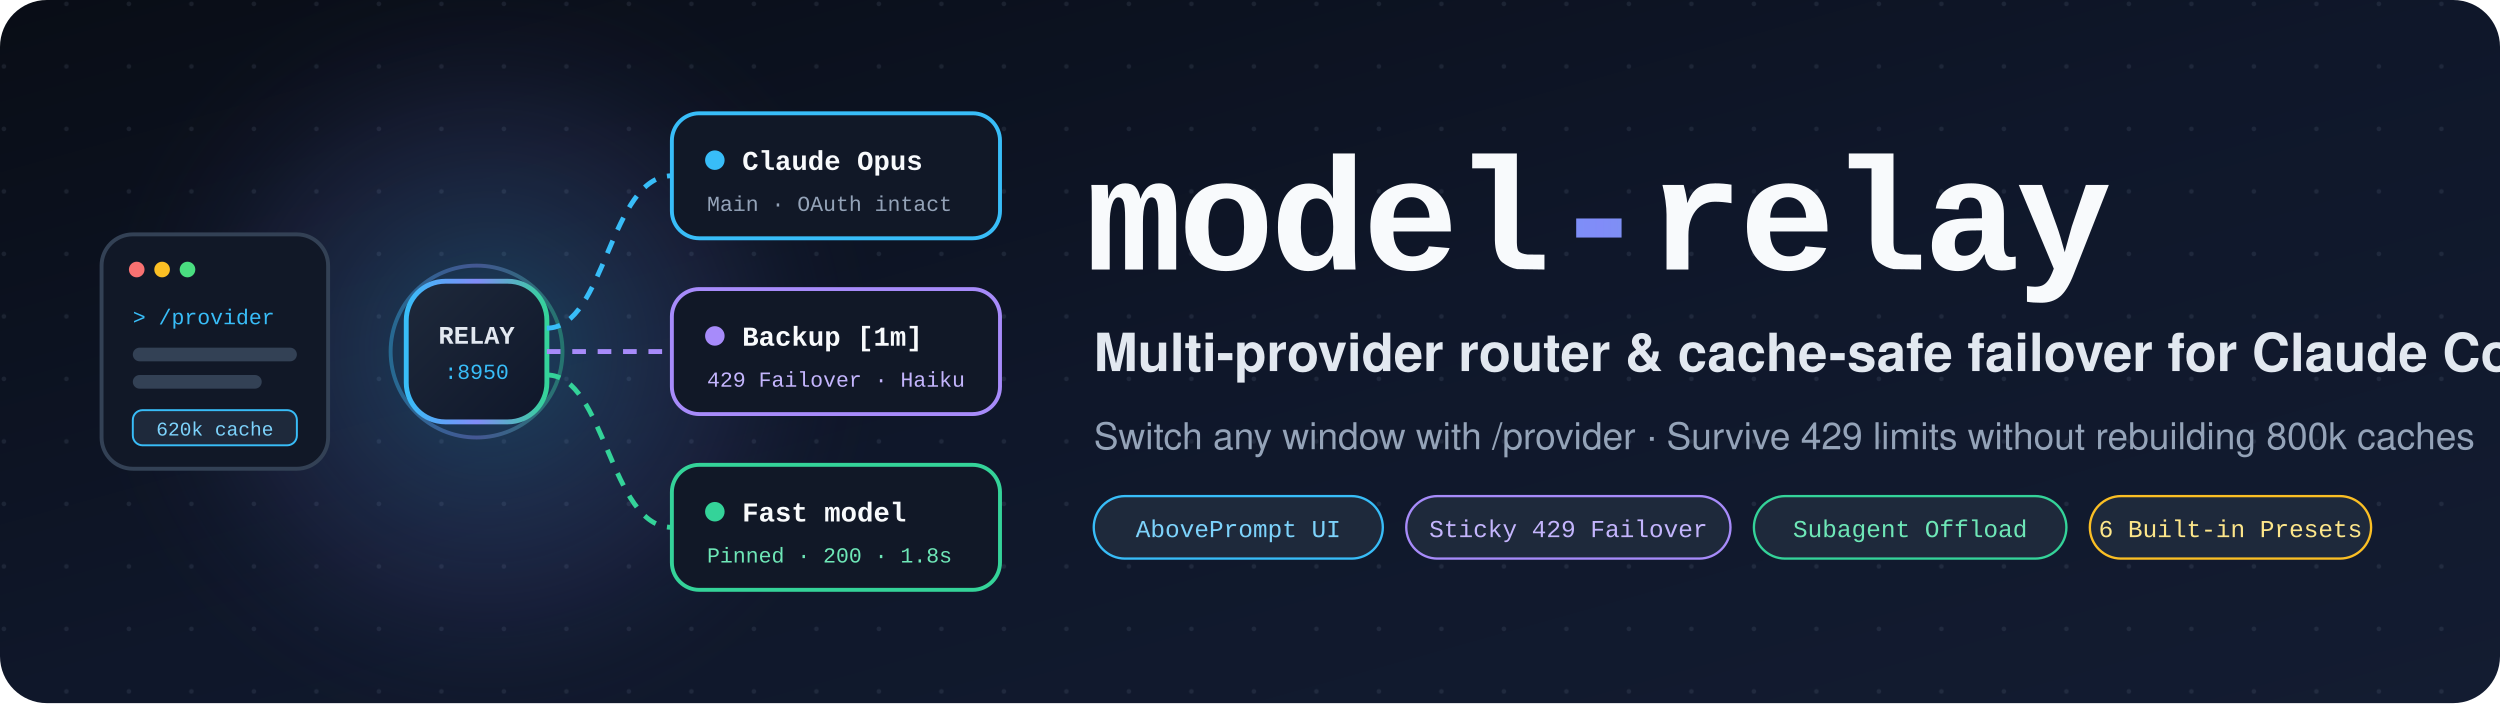
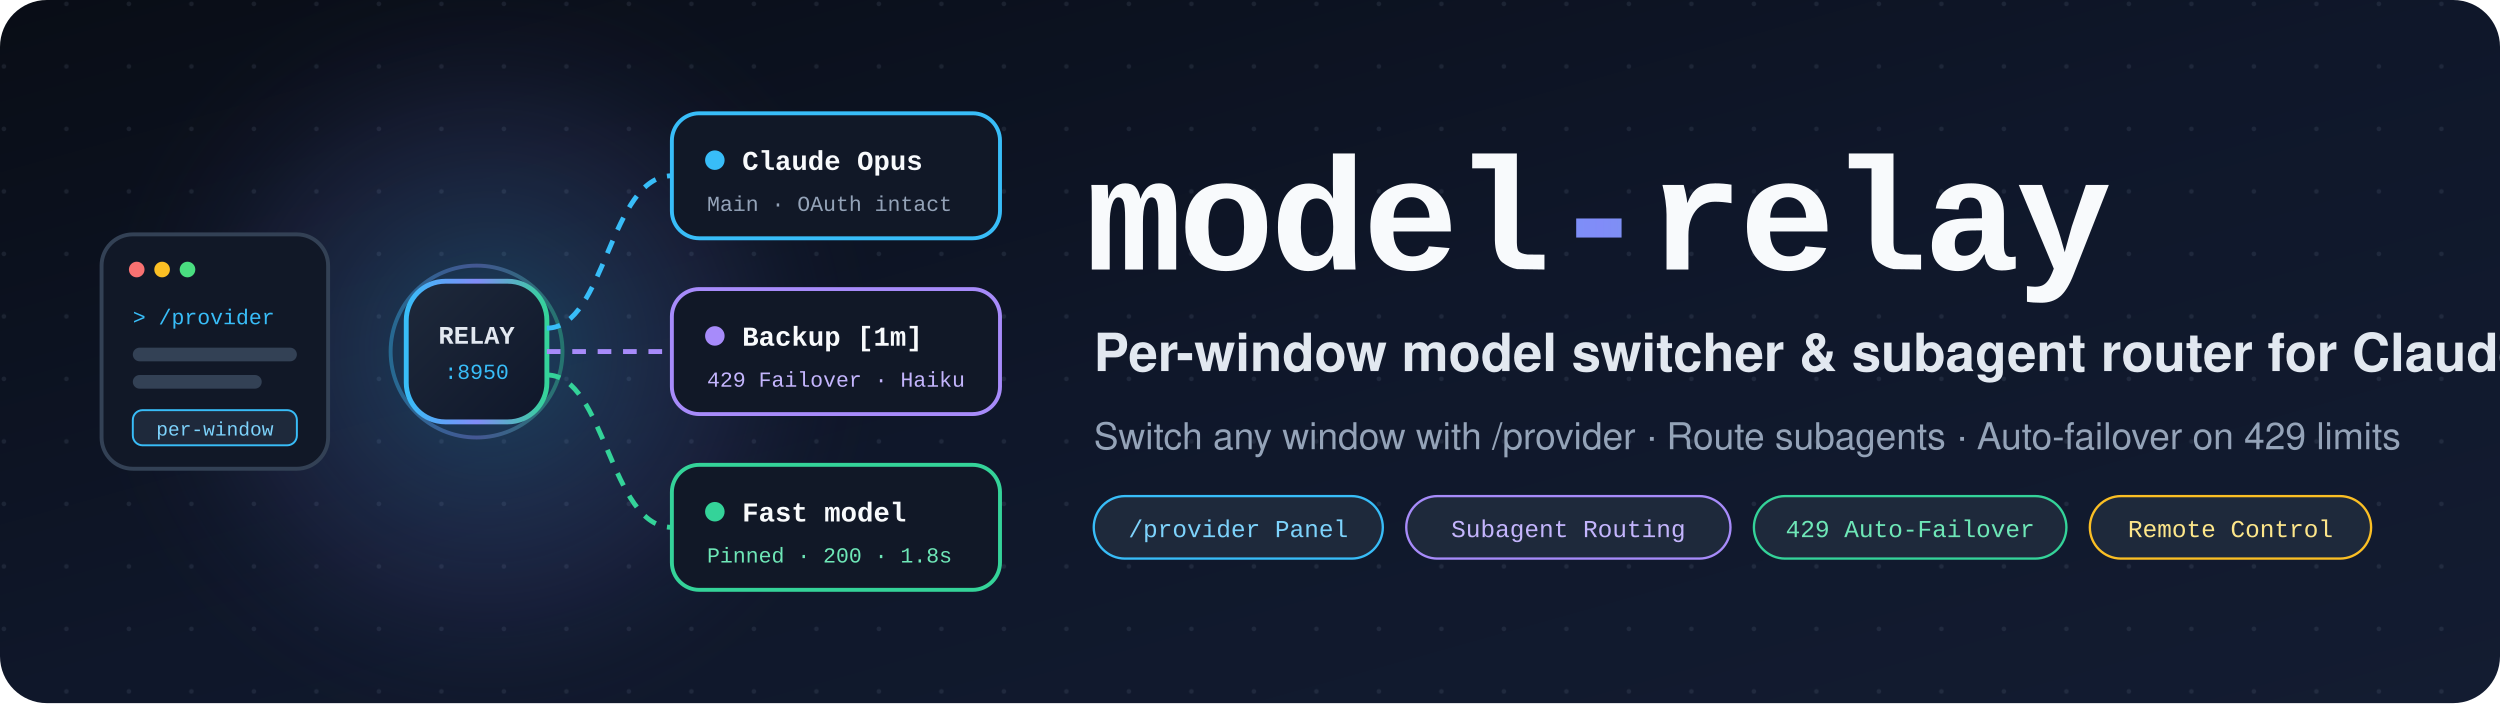
- <svg xmlns="http://www.w3.org/2000/svg" width="1280" height="360" viewBox="0 0 1280 360" role="img" aria-label="model-relay: multi-provider router and cache-safe 429 failover for Claude Code">
+ <svg xmlns="http://www.w3.org/2000/svg" width="1280" height="360" viewBox="0 0 1280 360" role="img" aria-label="model-relay: per-window model switcher, subagent router, and 429 failover for Claude Code">
  <defs>
    <linearGradient id="bg" x1="0" y1="0" x2="1" y2="1">
      <stop offset="0" stop-color="#090d16" />
      <stop offset="0.5" stop-color="#0f172a" />
      <stop offset="1" stop-color="#131c31" />
    </linearGradient>
    <linearGradient id="accent" x1="0" y1="0" x2="1" y2="0">
      <stop offset="0" stop-color="#38bdf8" />
      <stop offset="0.5" stop-color="#818cf8" />
      <stop offset="1" stop-color="#34d399" />
    </linearGradient>
    <linearGradient id="hubGrad" x1="0" y1="0" x2="1" y2="1">
      <stop offset="0" stop-color="#1e293b" />
      <stop offset="1" stop-color="#0f172a" />
    </linearGradient>
    <radialGradient id="halo" cx="50%" cy="50%" r="50%">
      <stop offset="0%" stop-color="#38bdf8" stop-opacity="0.28" />
      <stop offset="60%" stop-color="#818cf8" stop-opacity="0.08" />
      <stop offset="100%" stop-color="#090d16" stop-opacity="0" />
    </radialGradient>
    <pattern id="grid" width="32" height="32" patternUnits="userSpaceOnUse">
      <circle cx="2" cy="2" r="1.2" fill="#94a3b8" opacity="0.12" />
    </pattern>
    <style>
      .mono { font-family: ui-monospace, SFMono-Regular, Menlo, Consolas, "Liberation Mono", monospace; }
      .sans { font-family: -apple-system, BlinkMacSystemFont, "Segoe UI", Helvetica, Arial, sans-serif; }
      .lane1 { animation: l1 9s ease-in-out infinite; }
      .lane2 { animation: l2 9s ease-in-out infinite; }
      .lane3 { animation: l3 9s ease-in-out infinite; }
      @keyframes l1 { 0%, 30% { opacity: 1; } 34%, 95% { opacity: 0.28; } 100% { opacity: 1; } }
      @keyframes l2 { 0%, 30% { opacity: 0.28; } 35%, 65% { opacity: 1; } 70%, 100% { opacity: 0.28; } }
      @keyframes l3 { 0%, 65% { opacity: 0.28; } 70%, 95% { opacity: 1; } 100% { opacity: 0.28; } }
      .dash { stroke-dasharray: 7 6; animation: d 1.4s linear infinite; }
      @keyframes d { to { stroke-dashoffset: -26; } }
      .ring { animation: r 4.5s ease-in-out infinite; transform-origin: 214px 180px; }
      @keyframes r { 0%, 100% { opacity: 0.35; transform: scale(0.96); } 50% { opacity: 0.9; transform: scale(1.04); } }
    </style>
  </defs>
  <rect width="1280" height="360" rx="24" fill="url(#bg)" />
  <rect width="1280" height="360" rx="24" fill="url(#grid)" />
  <circle cx="250" cy="180" r="210" fill="url(#halo)" />
  <g transform="translate(52 44)">
    <rect x="0" y="76" width="116" height="120" rx="16" fill="#111827" stroke="#334155" stroke-width="2" />
    <circle cx="18" cy="94" r="4" fill="#f87171" />
    <circle cx="31" cy="94" r="4" fill="#fbbf24" />
    <circle cx="44" cy="94" r="4" fill="#4ade80" />
    <text x="16" y="122" class="mono" font-size="11" fill="#38bdf8">&gt; /provider</text>
    <rect x="16" y="134" width="84" height="7" rx="3.5" fill="#334155" />
    <rect x="16" y="148" width="66" height="7" rx="3.5" fill="#334155" />
    <rect x="16" y="166" width="84" height="18" rx="5" fill="#1e293b" stroke="#38bdf8" stroke-width="1" />
-     <text x="58" y="179" text-anchor="middle" class="mono" font-size="10" fill="#7dd3fc">620k cache</text>
+     <text x="58" y="179" text-anchor="middle" class="mono" font-size="10" fill="#7dd3fc">per-window</text>
    <line x1="116" y1="136" x2="156" y2="136" stroke="url(#accent)" stroke-width="3" class="dash" />
    <circle cx="192" cy="136" r="44" fill="none" stroke="url(#accent)" stroke-width="2" opacity="0.4" class="ring" />
    <rect x="156" y="100" width="72" height="72" rx="20" fill="url(#hubGrad)" stroke="url(#accent)" stroke-width="2.5" />
    <text x="192" y="132" text-anchor="middle" class="mono" font-size="13" font-weight="700" fill="#e2e8f0">RELAY</text>
    <text x="192" y="150" text-anchor="middle" class="mono" font-size="11" fill="#38bdf8">:8950</text>
    <path d="M228 124 C 258 124, 260 46, 292 46" fill="none" stroke="#38bdf8" stroke-width="2.5" class="lane1 dash" />
    <path d="M228 136 L 292 136" fill="none" stroke="#a78bfa" stroke-width="2.5" class="lane2 dash" />
    <path d="M228 148 C 258 148, 260 226, 292 226" fill="none" stroke="#34d399" stroke-width="2.5" class="lane3 dash" />
    <g class="lane1">
      <rect x="292" y="14" width="168" height="64" rx="14" fill="#111827" stroke="#38bdf8" stroke-width="2" />
      <circle cx="314" cy="38" r="5" fill="#38bdf8" />
      <text x="328" y="43" class="mono" font-size="14" font-weight="700" fill="#f8fafc">Claude Opus</text>
      <text x="310" y="64" class="mono" font-size="11" fill="#94a3b8">Main · OAuth intact</text>
    </g>
    <g class="lane2">
      <rect x="292" y="104" width="168" height="64" rx="14" fill="#111827" stroke="#a78bfa" stroke-width="2" />
      <circle cx="314" cy="128" r="5" fill="#a78bfa" />
      <text x="328" y="133" class="mono" font-size="14" font-weight="700" fill="#f8fafc">Backup [1m]</text>
      <text x="310" y="154" class="mono" font-size="11" fill="#c4b5fd">429 Failover · Haiku</text>
    </g>
    <g class="lane3">
      <rect x="292" y="194" width="168" height="64" rx="14" fill="#111827" stroke="#34d399" stroke-width="2" />
      <circle cx="314" cy="218" r="5" fill="#34d399" />
      <text x="328" y="223" class="mono" font-size="14" font-weight="700" fill="#f8fafc">Fast model</text>
      <text x="310" y="244" class="mono" font-size="11" fill="#6ee7b7">Pinned · 200 · 1.8s</text>
    </g>
  </g>
  <text x="556" y="138" class="mono" font-size="82" font-weight="700" fill="#f8fafc" letter-spacing="-2">model<tspan fill="url(#accent)">-</tspan>relay</text>
-   <text x="560" y="190" class="sans" font-size="27" font-weight="600" fill="#e2e8f0">Multi-provider router &amp; cache-safe failover for Claude Code</text>
-   <text x="560" y="230" class="sans" font-size="19" fill="#94a3b8">Switch any window with /provider · Survive 429 limits without rebuilding 800k caches</text>
+   <text x="560" y="190" class="sans" font-size="27" font-weight="600" fill="#e2e8f0">Per-window model switcher &amp; subagent router for Claude Code</text>
+   <text x="560" y="230" class="sans" font-size="19" fill="#94a3b8">Switch any window with /provider · Route subagents · Auto-failover on 429 limits</text>
  <g transform="translate(560 254)">
    <rect x="0" y="0" width="148" height="32" rx="16" fill="#1e293b" stroke="#38bdf8" stroke-width="1.2" />
-     <text x="74" y="21" text-anchor="middle" class="mono" font-size="12.5" fill="#7dd3fc">AbovePrompt UI</text>
+     <text x="74" y="21" text-anchor="middle" class="mono" font-size="12.5" fill="#7dd3fc">/provider Panel</text>
    <rect x="160" y="0" width="166" height="32" rx="16" fill="#1e293b" stroke="#a78bfa" stroke-width="1.2" />
-     <text x="243" y="21" text-anchor="middle" class="mono" font-size="12.5" fill="#c4b5fd">Sticky 429 Failover</text>
+     <text x="243" y="21" text-anchor="middle" class="mono" font-size="12.5" fill="#c4b5fd">Subagent Routing</text>
    <rect x="338" y="0" width="160" height="32" rx="16" fill="#1e293b" stroke="#34d399" stroke-width="1.2" />
-     <text x="418" y="21" text-anchor="middle" class="mono" font-size="12.5" fill="#6ee7b7">Subagent Offload</text>
+     <text x="418" y="21" text-anchor="middle" class="mono" font-size="12.5" fill="#6ee7b7">429 Auto-Failover</text>
    <rect x="510" y="0" width="144" height="32" rx="16" fill="#1e293b" stroke="#fbbf24" stroke-width="1.2" />
-     <text x="582" y="21" text-anchor="middle" class="mono" font-size="12.5" fill="#fde68a">6 Built-in Presets</text>
+     <text x="582" y="21" text-anchor="middle" class="mono" font-size="12.5" fill="#fde68a">Remote Control</text>
  </g>
</svg>
